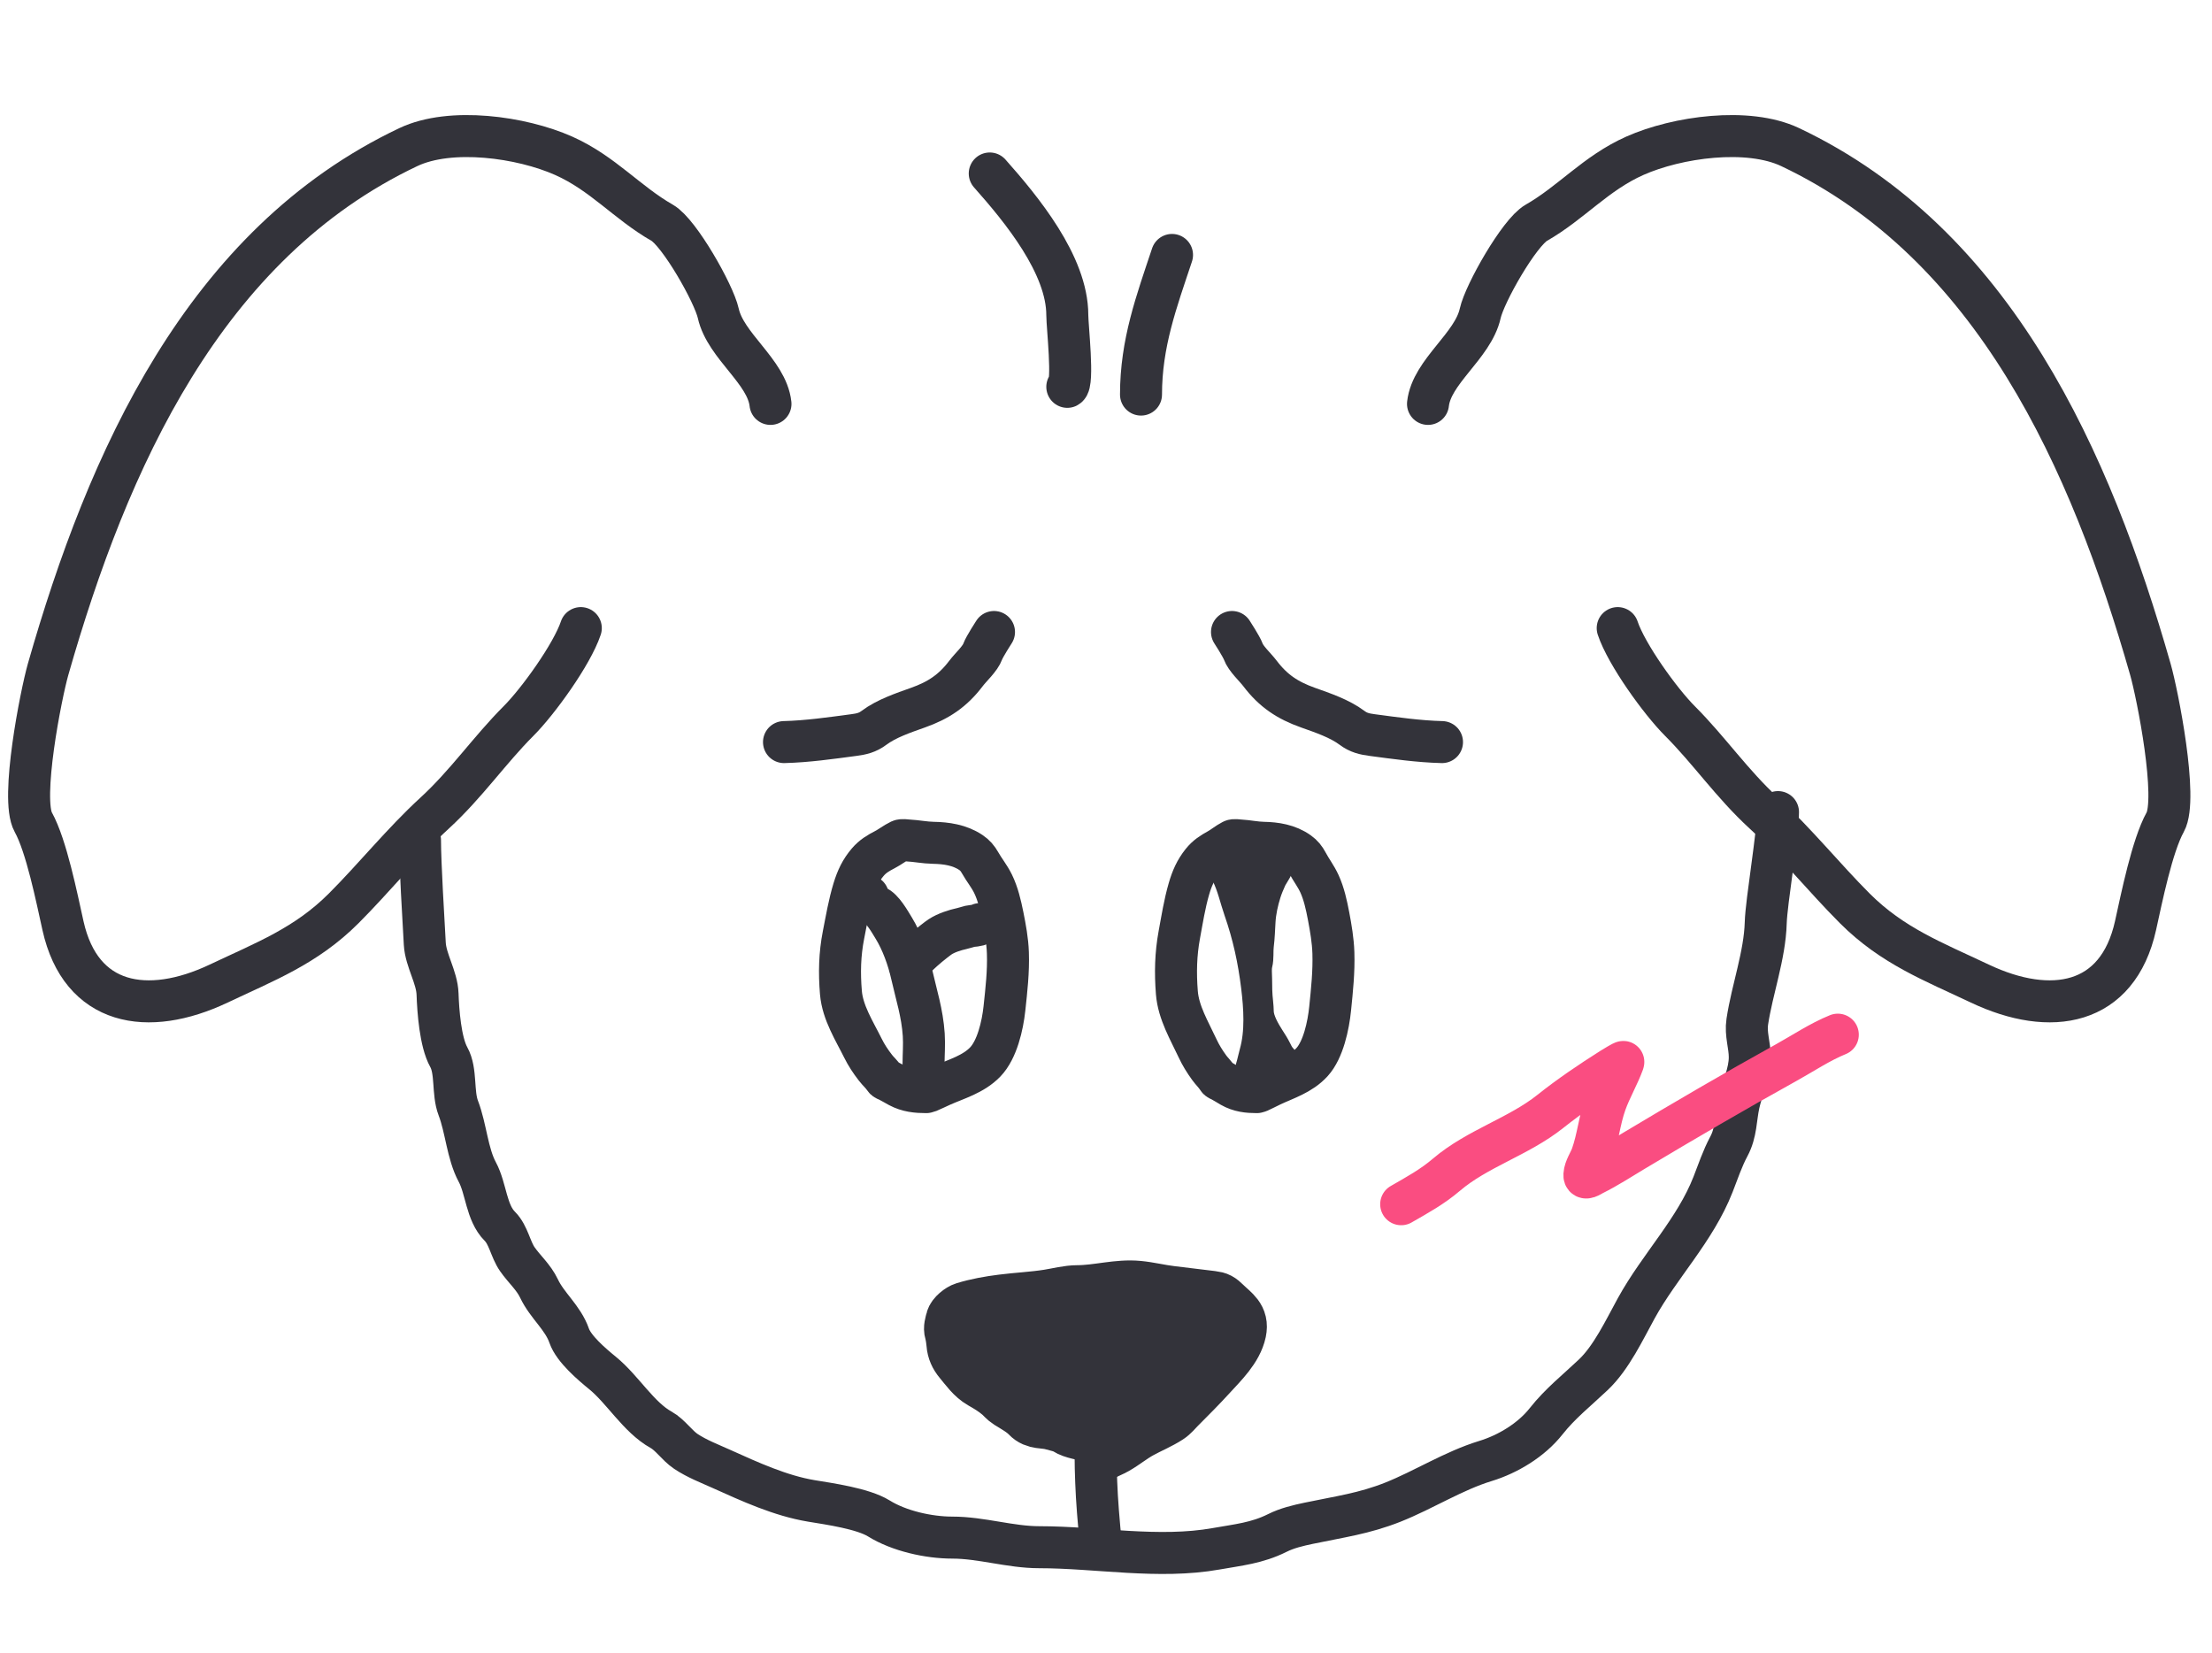
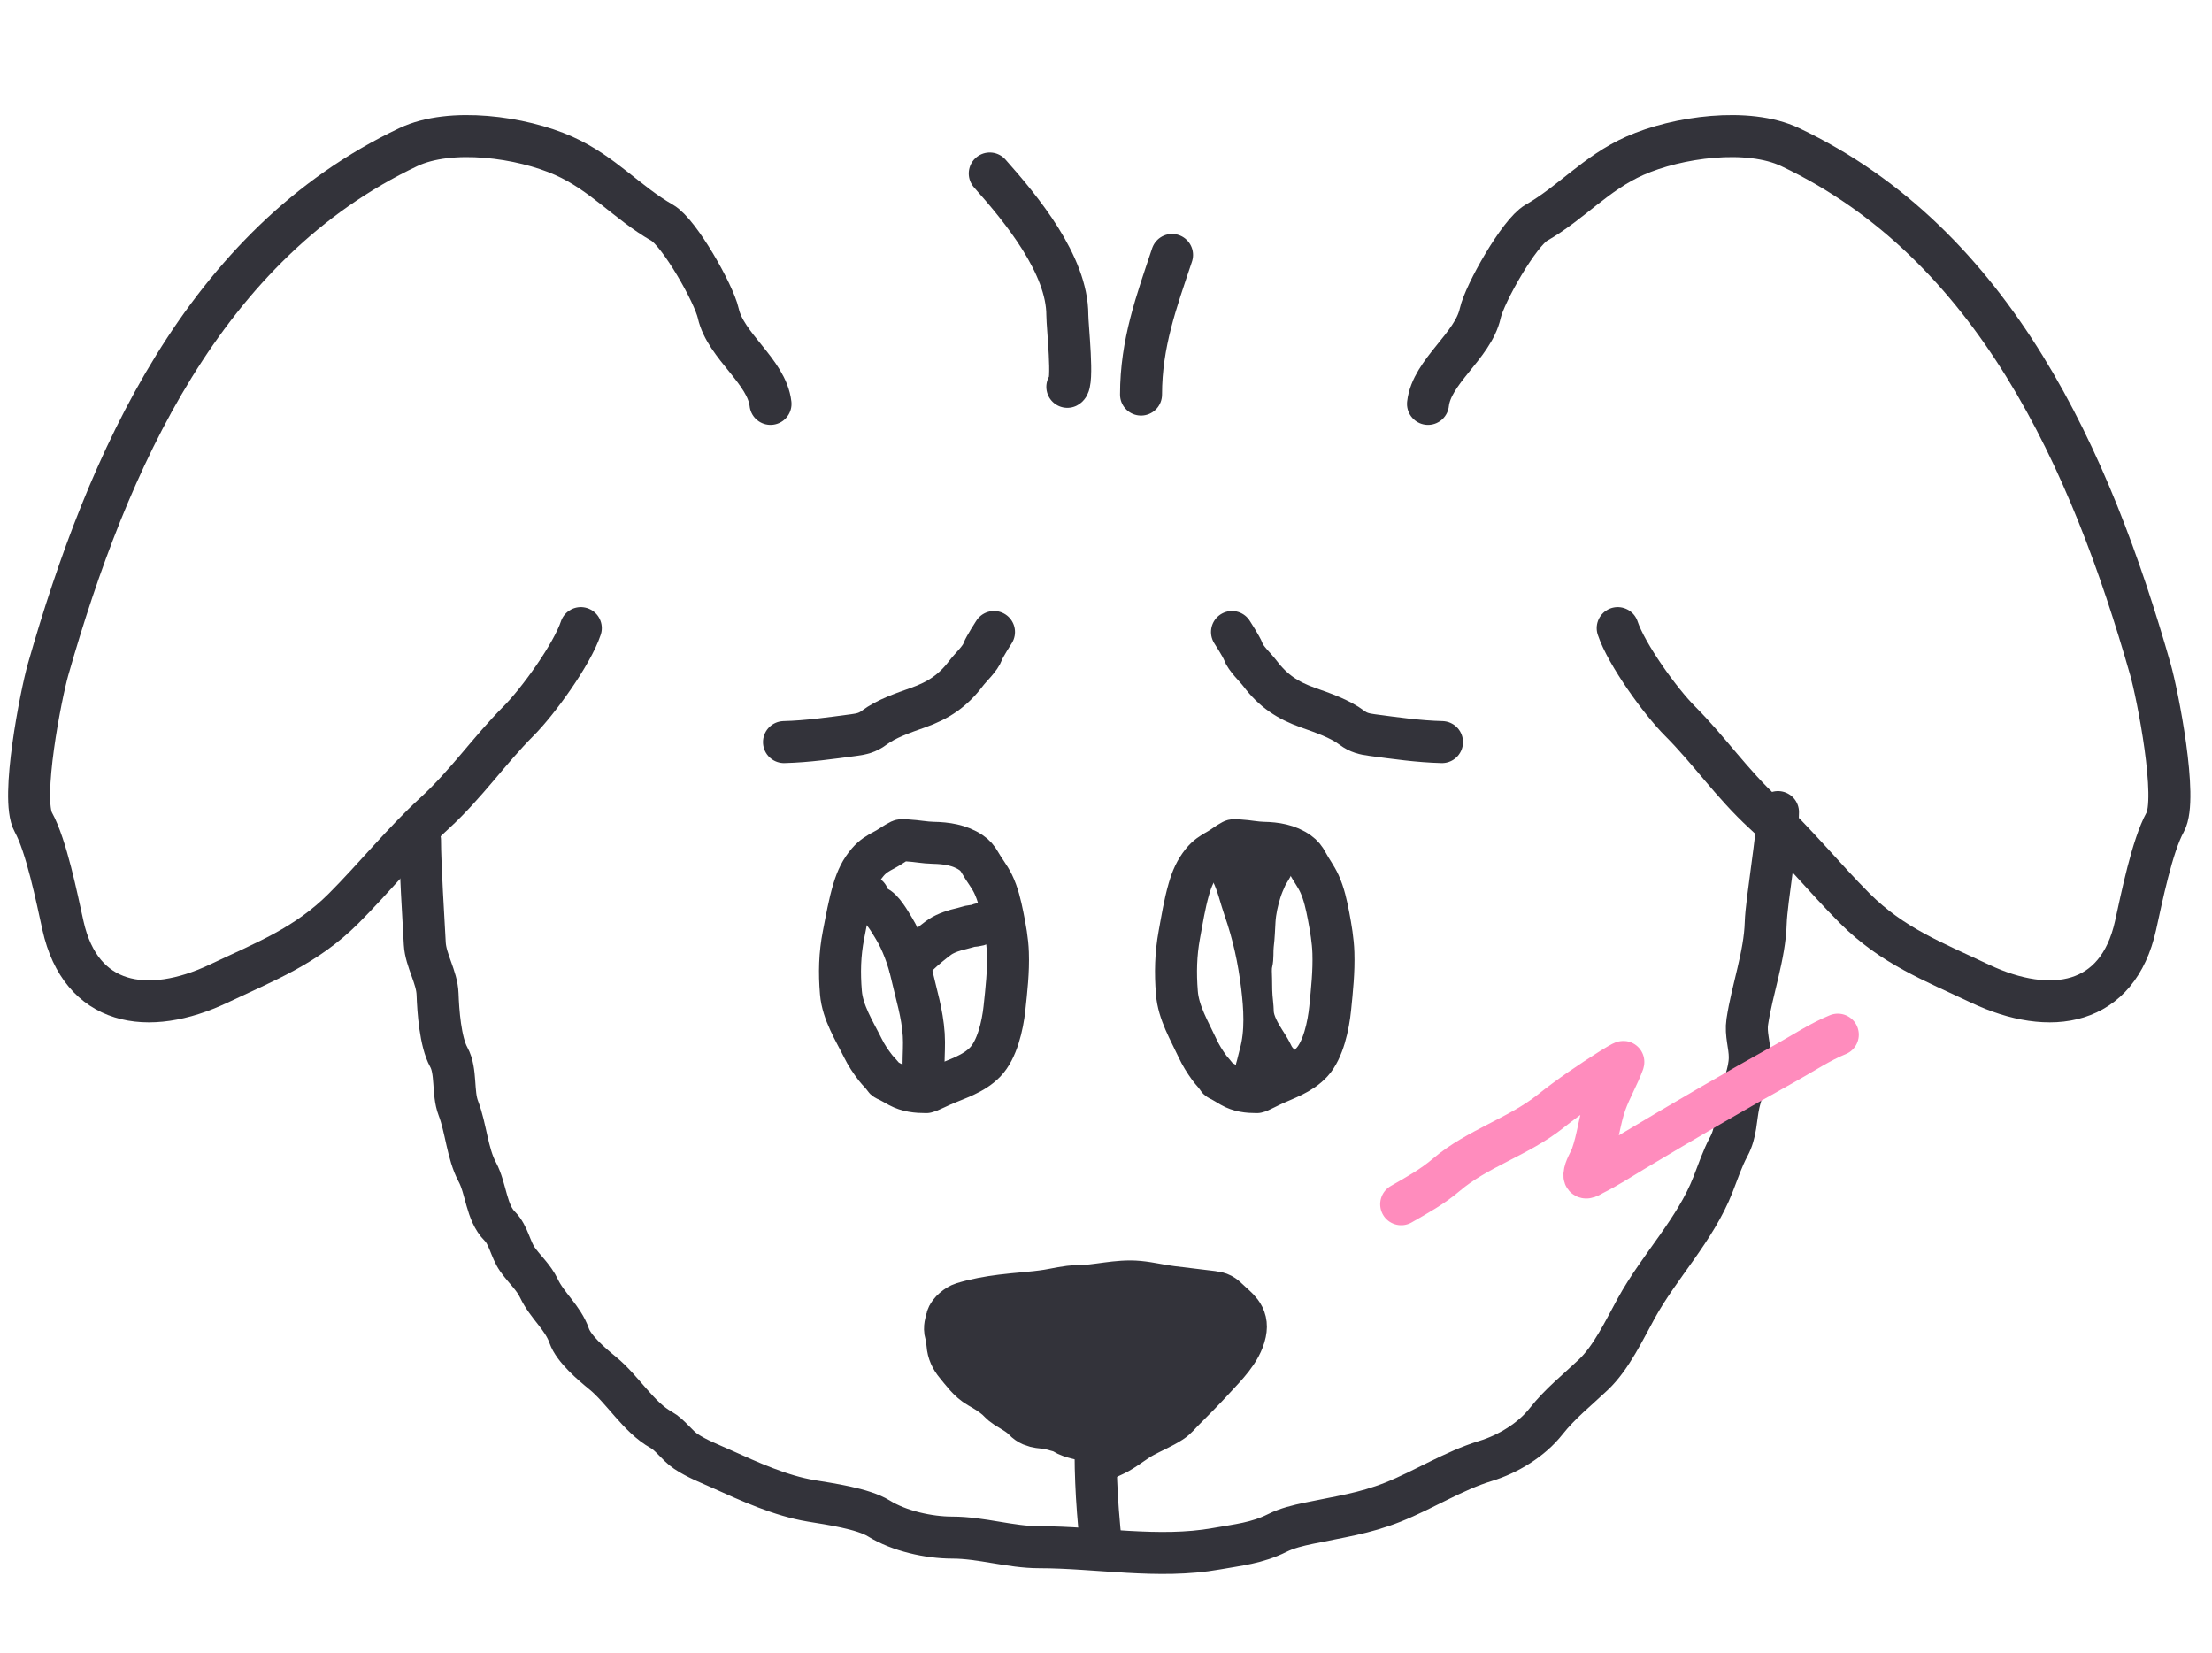
<svg xmlns="http://www.w3.org/2000/svg" width="79" height="59" viewBox="0 0 79 59" fill="none">
-   <path d="M27.517 14.423C27.389 13.265 25.913 12.361 25.653 11.19C25.494 10.475 24.259 8.304 23.651 7.956C22.392 7.237 21.532 6.186 20.127 5.561C18.621 4.892 16.095 4.537 14.584 5.253C7.285 8.711 3.846 16.455 1.718 23.901C1.464 24.792 0.726 28.526 1.188 29.359C1.656 30.2 2.029 32.067 2.249 33.054C2.885 35.918 5.271 36.326 7.809 35.124C9.474 34.335 10.93 33.782 12.274 32.438C13.365 31.347 14.385 30.078 15.525 29.034C16.657 27.995 17.477 26.791 18.518 25.749C19.217 25.05 20.429 23.369 20.743 22.43" stroke="#33333A" stroke-width="1.5" stroke-linecap="round" />
+   <path d="M27.518 14.423C27.389 13.265 25.913 12.361 25.653 11.19C25.494 10.475 24.259 8.304 23.651 7.956C22.393 7.237 21.532 6.186 20.127 5.561C18.621 4.892 16.096 4.537 14.584 5.253C7.285 8.711 3.846 16.455 1.719 23.901C1.464 24.792 0.726 28.526 1.189 29.359C1.656 30.2 2.03 32.067 2.249 33.054C2.886 35.918 5.271 36.326 7.809 35.124C9.474 34.335 10.931 33.782 12.275 32.438C13.365 31.347 14.386 30.078 15.525 29.034C16.658 27.995 17.477 26.791 18.519 25.749C19.218 25.05 20.43 23.369 20.743 22.43" stroke="#33333A" stroke-width="1.5" stroke-linecap="round" />
  <path d="M51 14.423C51.129 13.265 52.605 12.361 52.865 11.19C53.024 10.475 54.259 8.304 54.867 7.956C56.126 7.237 56.986 6.186 58.391 5.561C59.897 4.892 62.423 4.537 63.934 5.253C71.233 8.711 74.672 16.455 76.799 23.901C77.054 24.792 77.792 28.526 77.329 29.359C76.862 30.2 76.488 32.067 76.269 33.054C75.632 35.918 73.247 36.326 70.709 35.124C69.044 34.335 67.587 33.782 66.243 32.438C65.153 31.347 64.132 30.078 62.993 29.034C61.86 27.995 61.041 26.791 59.999 25.749C59.3 25.05 58.088 23.369 57.775 22.43" stroke="#33333A" stroke-width="1.5" stroke-linecap="round" />
  <path d="M15 30C15 30.82 15.126 32.885 15.171 33.7C15.205 34.3 15.607 34.894 15.627 35.499C15.648 36.104 15.726 37.207 16.027 37.748C16.309 38.256 16.155 39.018 16.369 39.572C16.643 40.285 16.691 41.193 17.046 41.853C17.366 42.447 17.361 43.301 17.851 43.791C18.164 44.104 18.227 44.61 18.478 44.969C18.73 45.33 19.058 45.606 19.251 46.014C19.541 46.627 20.104 47.053 20.328 47.7C20.491 48.17 21.139 48.72 21.519 49.03C22.241 49.618 22.806 50.611 23.609 51.057C23.939 51.24 24.176 51.616 24.496 51.83C24.894 52.095 25.335 52.261 25.769 52.457C26.787 52.915 27.869 53.413 28.975 53.597C29.616 53.704 30.818 53.87 31.388 54.224C32.111 54.673 33.167 54.908 34.011 54.908C35.047 54.908 36.083 55.251 37.115 55.251C39.174 55.251 41.383 55.674 43.437 55.307C44.218 55.168 44.891 55.106 45.616 54.744C45.966 54.569 46.353 54.477 46.744 54.395C47.837 54.166 48.715 54.051 49.746 53.642C50.858 53.199 51.913 52.52 53.053 52.172C53.858 51.926 54.694 51.42 55.219 50.753C55.722 50.116 56.326 49.641 56.904 49.093C57.55 48.482 58.018 47.481 58.438 46.718C59.268 45.208 60.541 43.93 61.18 42.296C61.358 41.842 61.514 41.368 61.744 40.94C62.011 40.445 61.983 39.946 62.099 39.414C62.218 38.868 62.492 38.322 62.492 37.754C62.492 37.319 62.336 36.929 62.403 36.487C62.58 35.315 63.028 34.126 63.062 32.952C63.084 32.188 63.5 29.792 63.5 29" stroke="#33333A" stroke-width="1.5" stroke-linecap="round" />
  <path d="M51.5 26.5C50.663 26.479 49.834 26.359 49.005 26.249C48.729 26.213 48.516 26.163 48.288 25.992C47.843 25.659 47.241 25.457 46.718 25.271C45.984 25.011 45.47 24.67 45 24.049C44.825 23.817 44.496 23.528 44.399 23.26C44.336 23.086 44 22.569 44 22.569" stroke="#33333A" stroke-width="1.5" stroke-linecap="round" />
  <path d="M28 26.5C28.837 26.479 29.666 26.359 30.494 26.249C30.771 26.213 30.984 26.163 31.212 25.992C31.657 25.659 32.259 25.457 32.782 25.271C33.516 25.011 34.03 24.67 34.5 24.049C34.675 23.817 35.004 23.528 35.101 23.26C35.164 23.086 35.5 22.569 35.5 22.569" stroke="#33333A" stroke-width="1.5" stroke-linecap="round" />
  <path d="M38.956 51.239C38.679 51.128 38.36 51.12 38.106 50.958C37.969 50.87 37.76 50.836 37.603 50.789C37.288 50.694 36.985 50.782 36.743 50.526C36.554 50.326 36.274 50.177 36.04 50.03C35.924 49.958 35.843 49.853 35.742 49.765C35.532 49.584 35.316 49.455 35.074 49.317C34.768 49.143 34.554 48.835 34.333 48.569C34.19 48.397 34.104 48.214 34.087 47.989C34.078 47.868 34.051 47.681 34.017 47.564C33.973 47.417 34.025 47.29 34.057 47.145C34.089 47.001 34.319 46.822 34.454 46.781C34.891 46.647 35.339 46.568 35.791 46.511C36.339 46.441 36.895 46.417 37.442 46.331C37.774 46.279 38.145 46.18 38.48 46.18C39.203 46.18 39.919 45.954 40.651 46.024C41.038 46.061 41.424 46.159 41.812 46.205C42.303 46.263 42.794 46.326 43.285 46.384C43.489 46.408 43.55 46.448 43.705 46.598C44.015 46.901 44.327 47.066 44.227 47.542C44.102 48.134 43.578 48.634 43.185 49.064C42.823 49.461 42.447 49.837 42.068 50.217C41.948 50.337 41.847 50.471 41.703 50.564C41.39 50.767 41.038 50.909 40.712 51.088C40.4 51.258 40.13 51.485 39.823 51.66C39.685 51.739 39.535 51.793 39.398 51.871" stroke="#33333A" stroke-width="2" stroke-linecap="round" />
  <path d="M34.086 47.5L39.586 52L44.086 47.5L39.586 46L34.086 47.5Z" fill="#33333A" />
-   <path d="M39.367 49.405C39.083 50.741 39.102 52.079 39.175 53.434C39.204 53.959 39.335 55.526 39.335 55.001" stroke="#33333A" stroke-width="1.5" stroke-linecap="round" />
-   <path d="M50.042 43.003C50.617 42.673 51.155 42.379 51.661 41.947C52.76 41.011 54.235 40.59 55.362 39.694C56.074 39.128 56.799 38.639 57.564 38.155C57.612 38.124 57.99 37.894 57.978 37.925C57.798 38.423 57.518 38.891 57.339 39.395C57.123 40 57.066 40.662 56.849 41.267C56.774 41.476 56.599 41.724 56.586 41.949C56.573 42.157 56.816 41.982 56.902 41.939C57.405 41.69 57.875 41.381 58.356 41.094C60.158 40.016 61.958 38.963 63.793 37.946C64.388 37.616 65.006 37.203 65.636 36.948" stroke="#FA4D81" stroke-width="1.5" stroke-linecap="round" />
-   <path d="M35.348 6.195C36.471 7.459 38.118 9.452 38.118 11.252C38.118 11.649 38.349 13.699 38.118 13.814" stroke="#33333A" stroke-width="1.5" stroke-linecap="round" />
-   <path d="M40.75 14.09C40.75 12.257 41.303 10.77 41.858 9.104" stroke="#33333A" stroke-width="1.5" stroke-linecap="round" />
+   <path d="M39.366 49.405C39.082 50.741 39.102 52.079 39.175 53.434C39.203 53.959 39.335 55.526 39.335 55.001" stroke="#33333A" stroke-width="1.5" stroke-linecap="round" />
+   <path d="M50.042 43.003C50.617 42.673 51.155 42.379 51.661 41.947C52.76 41.011 54.236 40.59 55.362 39.694C56.074 39.128 56.799 38.639 57.564 38.155C57.613 38.124 57.99 37.894 57.979 37.925C57.799 38.423 57.519 38.891 57.339 39.395C57.124 40 57.066 40.662 56.85 41.267C56.775 41.476 56.6 41.724 56.586 41.949C56.574 42.157 56.816 41.982 56.902 41.939C57.405 41.69 57.875 41.381 58.356 41.094C60.159 40.016 61.958 38.963 63.794 37.946C64.388 37.616 65.006 37.203 65.636 36.948" stroke="#FF8CBD" stroke-width="1.5" stroke-linecap="round" />
+   <path d="M35.348 6.195C36.471 7.459 38.119 9.452 38.119 11.252C38.119 11.649 38.35 13.699 38.119 13.814" stroke="#33333A" stroke-width="1.5" stroke-linecap="round" />
+   <path d="M40.751 14.09C40.751 12.257 41.303 10.77 41.859 9.104" stroke="#33333A" stroke-width="1.5" stroke-linecap="round" />
  <path d="M33.079 39C32.738 39 32.415 38.968 32.102 38.8C31.976 38.732 31.853 38.657 31.725 38.593C31.68 38.571 31.613 38.555 31.583 38.507C31.494 38.365 31.363 38.257 31.262 38.124C31.089 37.899 30.945 37.684 30.816 37.424C30.517 36.818 30.093 36.165 30.033 35.447C29.974 34.742 29.989 34.08 30.125 33.387C30.233 32.841 30.327 32.279 30.489 31.751C30.607 31.368 30.746 31.074 30.994 30.784C31.173 30.576 31.368 30.462 31.598 30.343C31.788 30.245 31.956 30.108 32.147 30.017C32.218 29.984 32.352 30.009 32.425 30.013C32.73 30.028 33.029 30.092 33.335 30.097C33.789 30.105 34.274 30.173 34.673 30.442C34.82 30.541 34.912 30.648 35.003 30.809C35.15 31.07 35.331 31.284 35.466 31.56C35.639 31.915 35.732 32.317 35.812 32.712C35.898 33.139 35.981 33.586 35.996 34.027C36.019 34.701 35.944 35.344 35.873 36.008C35.807 36.629 35.609 37.488 35.185 37.925C34.76 38.364 34.16 38.529 33.642 38.758C33.48 38.83 33.321 38.91 33.158 38.978C33.07 39.014 33.018 38.968 32.932 38.943" stroke="#33333A" stroke-width="1.5" stroke-linecap="round" />
  <path d="M31 32C31.012 32.161 31.188 32.332 31.29 32.369C31.52 32.452 31.774 32.903 31.928 33.156C32.207 33.617 32.431 34.218 32.561 34.795C32.724 35.517 32.94 36.175 32.991 36.949C33.015 37.308 32.984 37.664 32.984 38" stroke="#33333A" stroke-width="1.5" stroke-linecap="round" />
  <path d="M32.5 34.5C32.5 34.276 33.411 33.563 33.577 33.453C33.789 33.314 34.105 33.211 34.353 33.158C34.451 33.137 34.545 33.101 34.643 33.078C34.742 33.055 34.934 33.063 35 33" stroke="#33333A" stroke-width="1.5" stroke-linecap="round" />
  <path d="M44.886 39C44.567 39 44.264 38.968 43.971 38.8C43.852 38.732 43.737 38.657 43.617 38.593C43.575 38.571 43.512 38.555 43.484 38.507C43.401 38.365 43.278 38.257 43.183 38.124C43.021 37.899 42.886 37.684 42.765 37.424C42.485 36.818 42.087 36.165 42.031 35.447C41.975 34.742 41.99 34.08 42.117 33.387C42.218 32.841 42.306 32.279 42.459 31.751C42.569 31.368 42.7 31.074 42.932 30.784C43.099 30.576 43.283 30.462 43.498 30.343C43.677 30.245 43.834 30.108 44.013 30.017C44.079 29.984 44.205 30.009 44.273 30.013C44.559 30.028 44.84 30.092 45.127 30.097C45.552 30.105 46.007 30.173 46.381 30.442C46.519 30.541 46.605 30.648 46.69 30.809C46.828 31.07 46.998 31.284 47.124 31.56C47.286 31.915 47.374 32.317 47.449 32.712C47.53 33.139 47.607 33.586 47.621 34.027C47.642 34.701 47.573 35.344 47.506 36.008C47.444 36.629 47.258 37.488 46.861 37.925C46.462 38.364 45.9 38.529 45.414 38.758C45.262 38.83 45.113 38.91 44.961 38.978C44.878 39.014 44.829 38.968 44.749 38.943" stroke="#33333A" stroke-width="1.5" stroke-linecap="round" />
  <path d="M43.443 30.665C43.455 30.854 43.68 31.082 43.762 31.245C43.972 31.664 44.057 32.097 44.209 32.534C44.521 33.428 44.71 34.302 44.825 35.243C44.916 35.994 44.973 36.846 44.764 37.587C44.715 37.763 44.681 37.943 44.627 38.117C44.617 38.153 44.603 38.389 44.567 38.316" stroke="#33333A" stroke-linecap="round" />
-   <path d="M45.721 30.787C45.776 30.929 45.505 31.285 45.449 31.408C45.372 31.578 45.306 31.733 45.25 31.909C45.151 32.227 45.075 32.566 45.055 32.899C45.037 33.187 45.03 33.475 44.994 33.761C44.967 33.977 45 34.217 44.947 34.429C44.906 34.59 44.932 34.781 44.932 34.947C44.932 35.23 44.936 35.508 44.969 35.79C44.983 35.91 44.988 36.018 44.992 36.138C45.002 36.434 45.216 36.8 45.37 37.042C45.461 37.184 45.55 37.32 45.623 37.467C45.66 37.54 45.707 37.64 45.758 37.703C45.834 37.795 45.942 37.909 45.994 38.013" stroke="#33333A" stroke-linecap="round" />
-   <path d="M44.663 32.489C44.617 32.279 44.51 32.076 44.442 31.872C44.38 31.687 44.294 31.515 44.221 31.337C44.211 31.312 44.072 30.826 44.155 30.815C44.242 30.804 44.337 30.847 44.419 30.868C44.583 30.91 44.751 30.932 44.916 30.969C44.951 30.977 44.98 31.005 45.014 31.017C45.058 31.032 45.103 31.022 45.145 31.034C45.164 31.039 45.123 31.067 45.108 31.079C45.033 31.136 44.961 31.195 44.902 31.269C44.824 31.368 44.752 31.509 44.727 31.634" stroke="#33333A" stroke-linecap="round" />
-   <path d="M45.312 38.058C45.262 38.053 45.25 37.923 45.201 37.947" stroke="#33333A" stroke-linecap="round" />
+   <path d="M45.721 30.787C45.775 30.929 45.504 31.285 45.449 31.408C45.372 31.578 45.305 31.733 45.25 31.909C45.151 32.227 45.074 32.566 45.054 32.899C45.037 33.187 45.029 33.475 44.993 33.761C44.967 33.977 44.999 34.217 44.946 34.429C44.906 34.59 44.931 34.781 44.931 34.947C44.931 35.23 44.935 35.508 44.968 35.79C44.982 35.91 44.988 36.018 44.992 36.138C45.002 36.434 45.216 36.8 45.37 37.042C45.461 37.184 45.549 37.32 45.623 37.467C45.66 37.54 45.706 37.64 45.758 37.703C45.833 37.795 45.941 37.909 45.994 38.013" stroke="#33333A" stroke-linecap="round" />
+   <path d="M44.663 32.489C44.616 32.279 44.51 32.076 44.441 31.872C44.38 31.687 44.294 31.515 44.221 31.337C44.211 31.312 44.072 30.826 44.155 30.815C44.242 30.804 44.337 30.847 44.419 30.868C44.583 30.91 44.751 30.932 44.916 30.969C44.951 30.977 44.98 31.005 45.014 31.017C45.057 31.032 45.103 31.022 45.145 31.034C45.163 31.039 45.123 31.067 45.108 31.079C45.033 31.136 44.96 31.195 44.902 31.269C44.824 31.368 44.751 31.509 44.726 31.634" stroke="#33333A" stroke-linecap="round" />
+   <path d="M45.311 38.058C45.261 38.053 45.25 37.923 45.201 37.947" stroke="#33333A" stroke-linecap="round" />
</svg>
